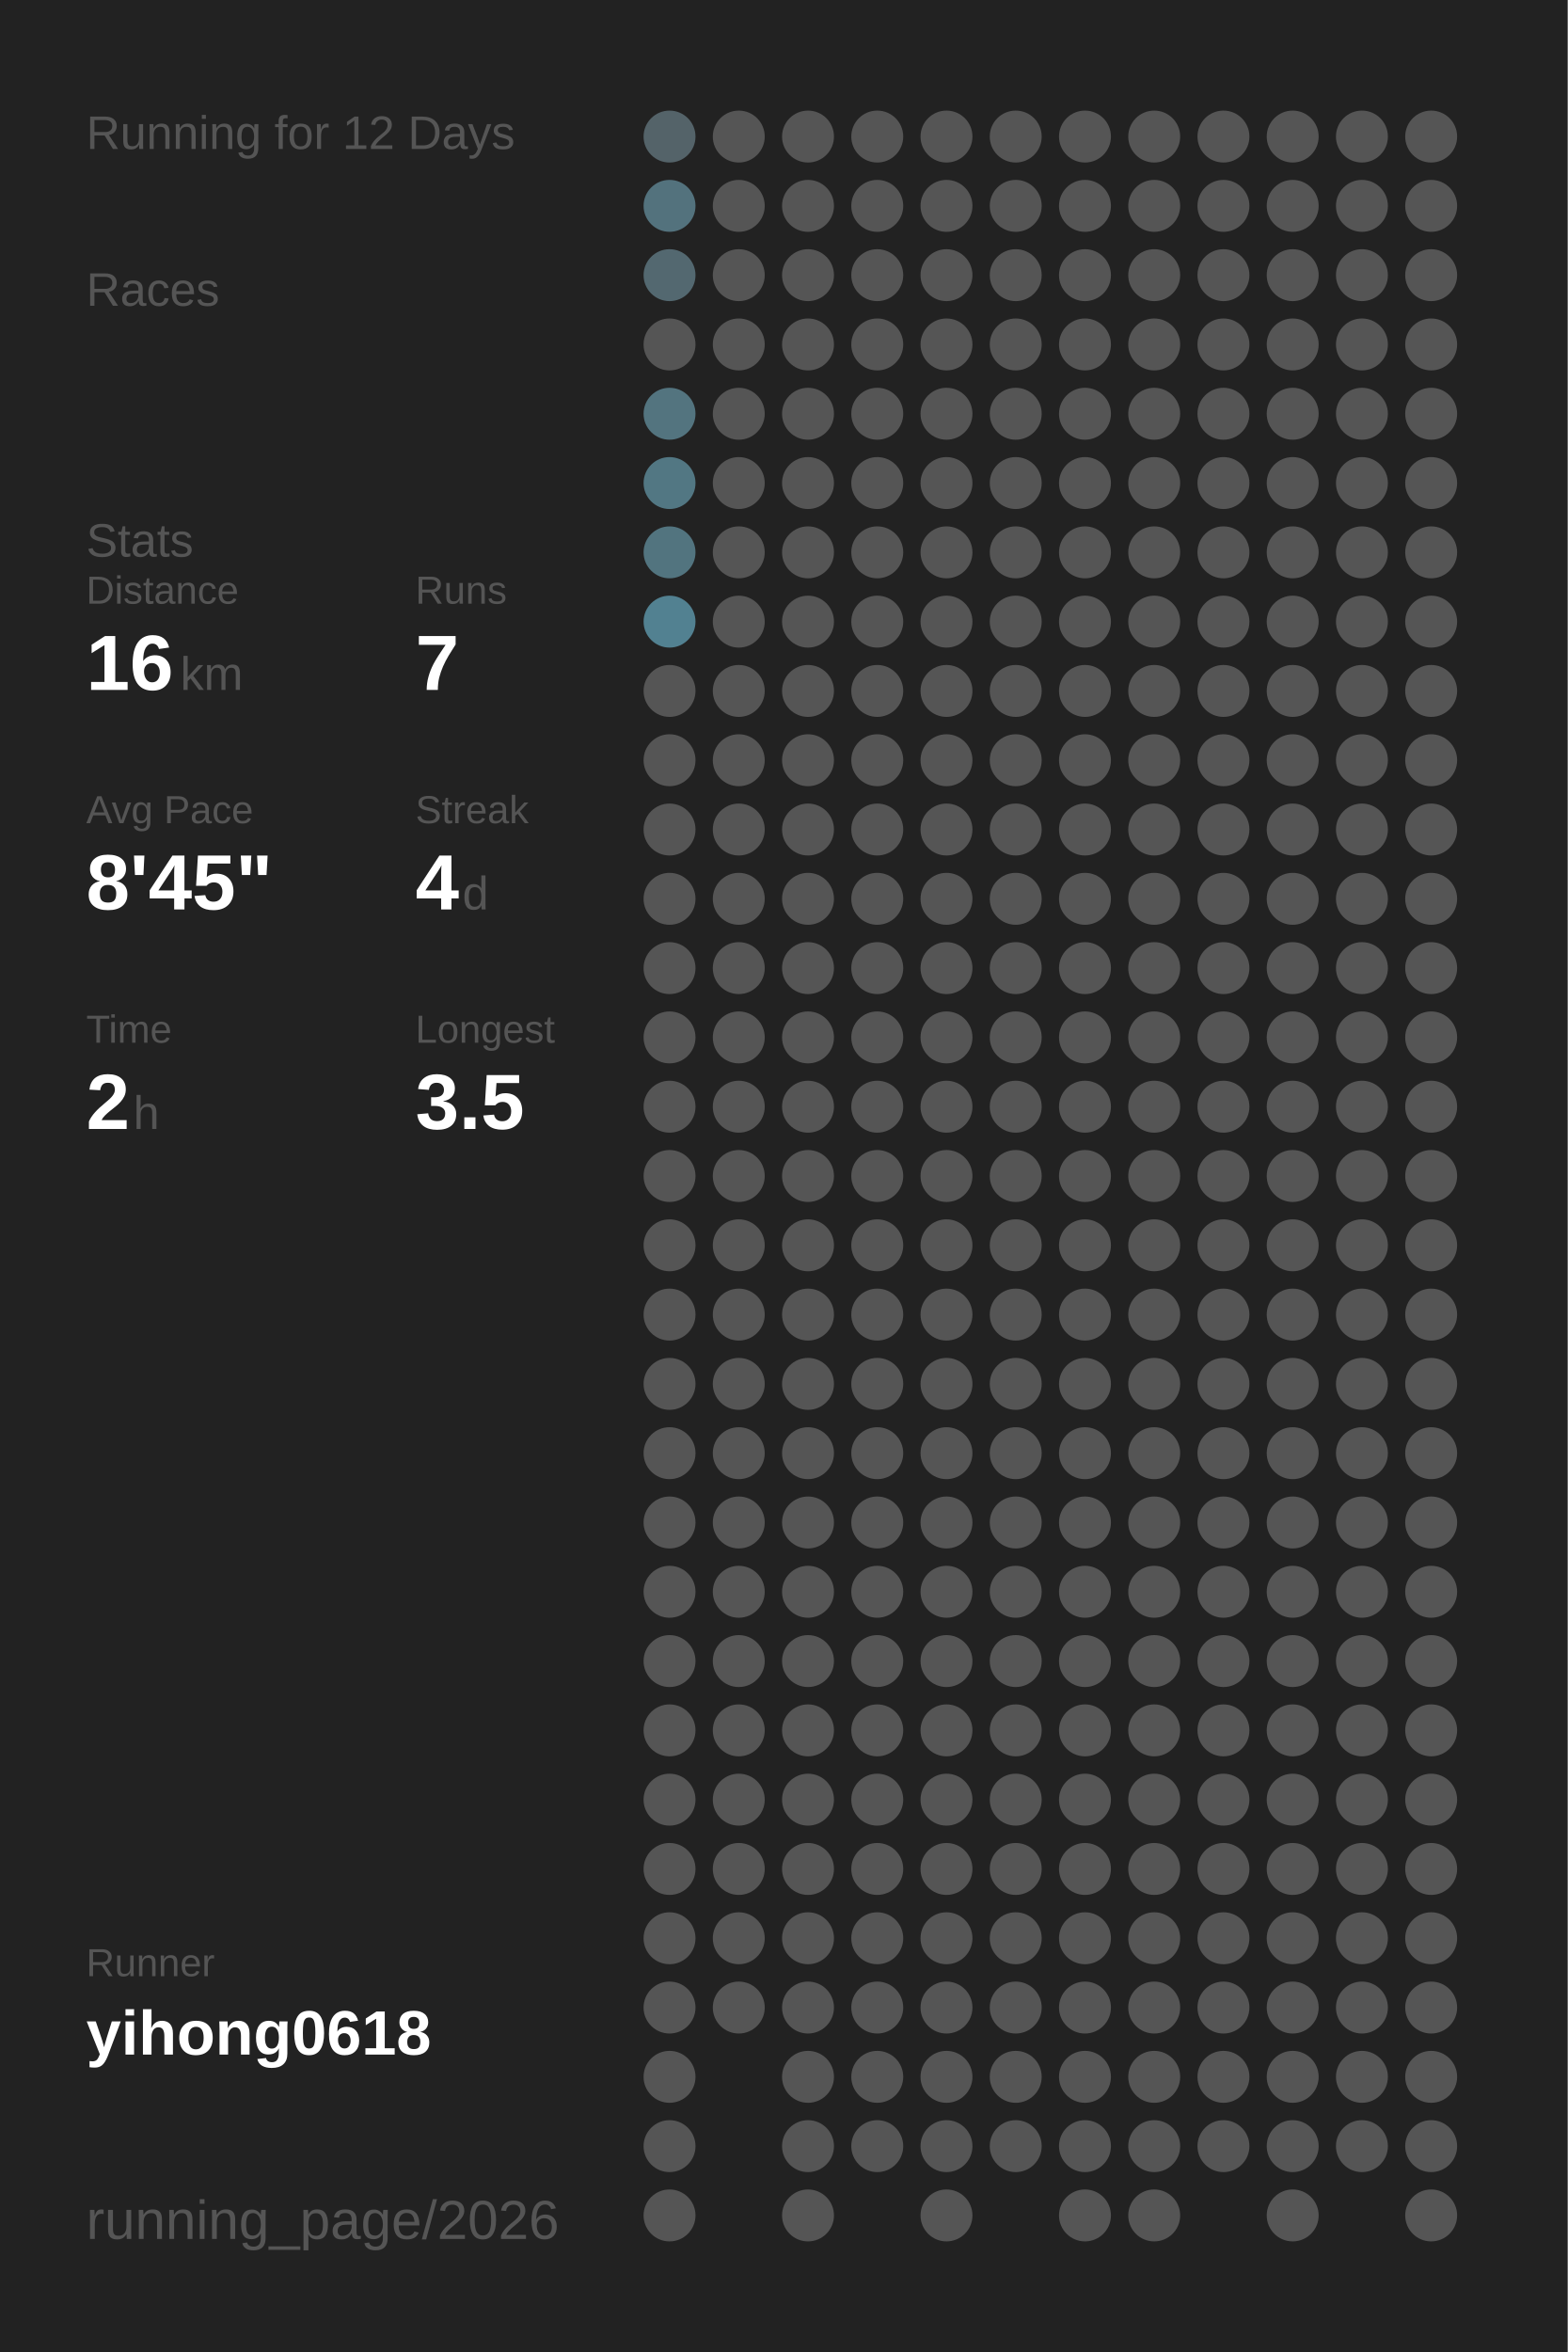
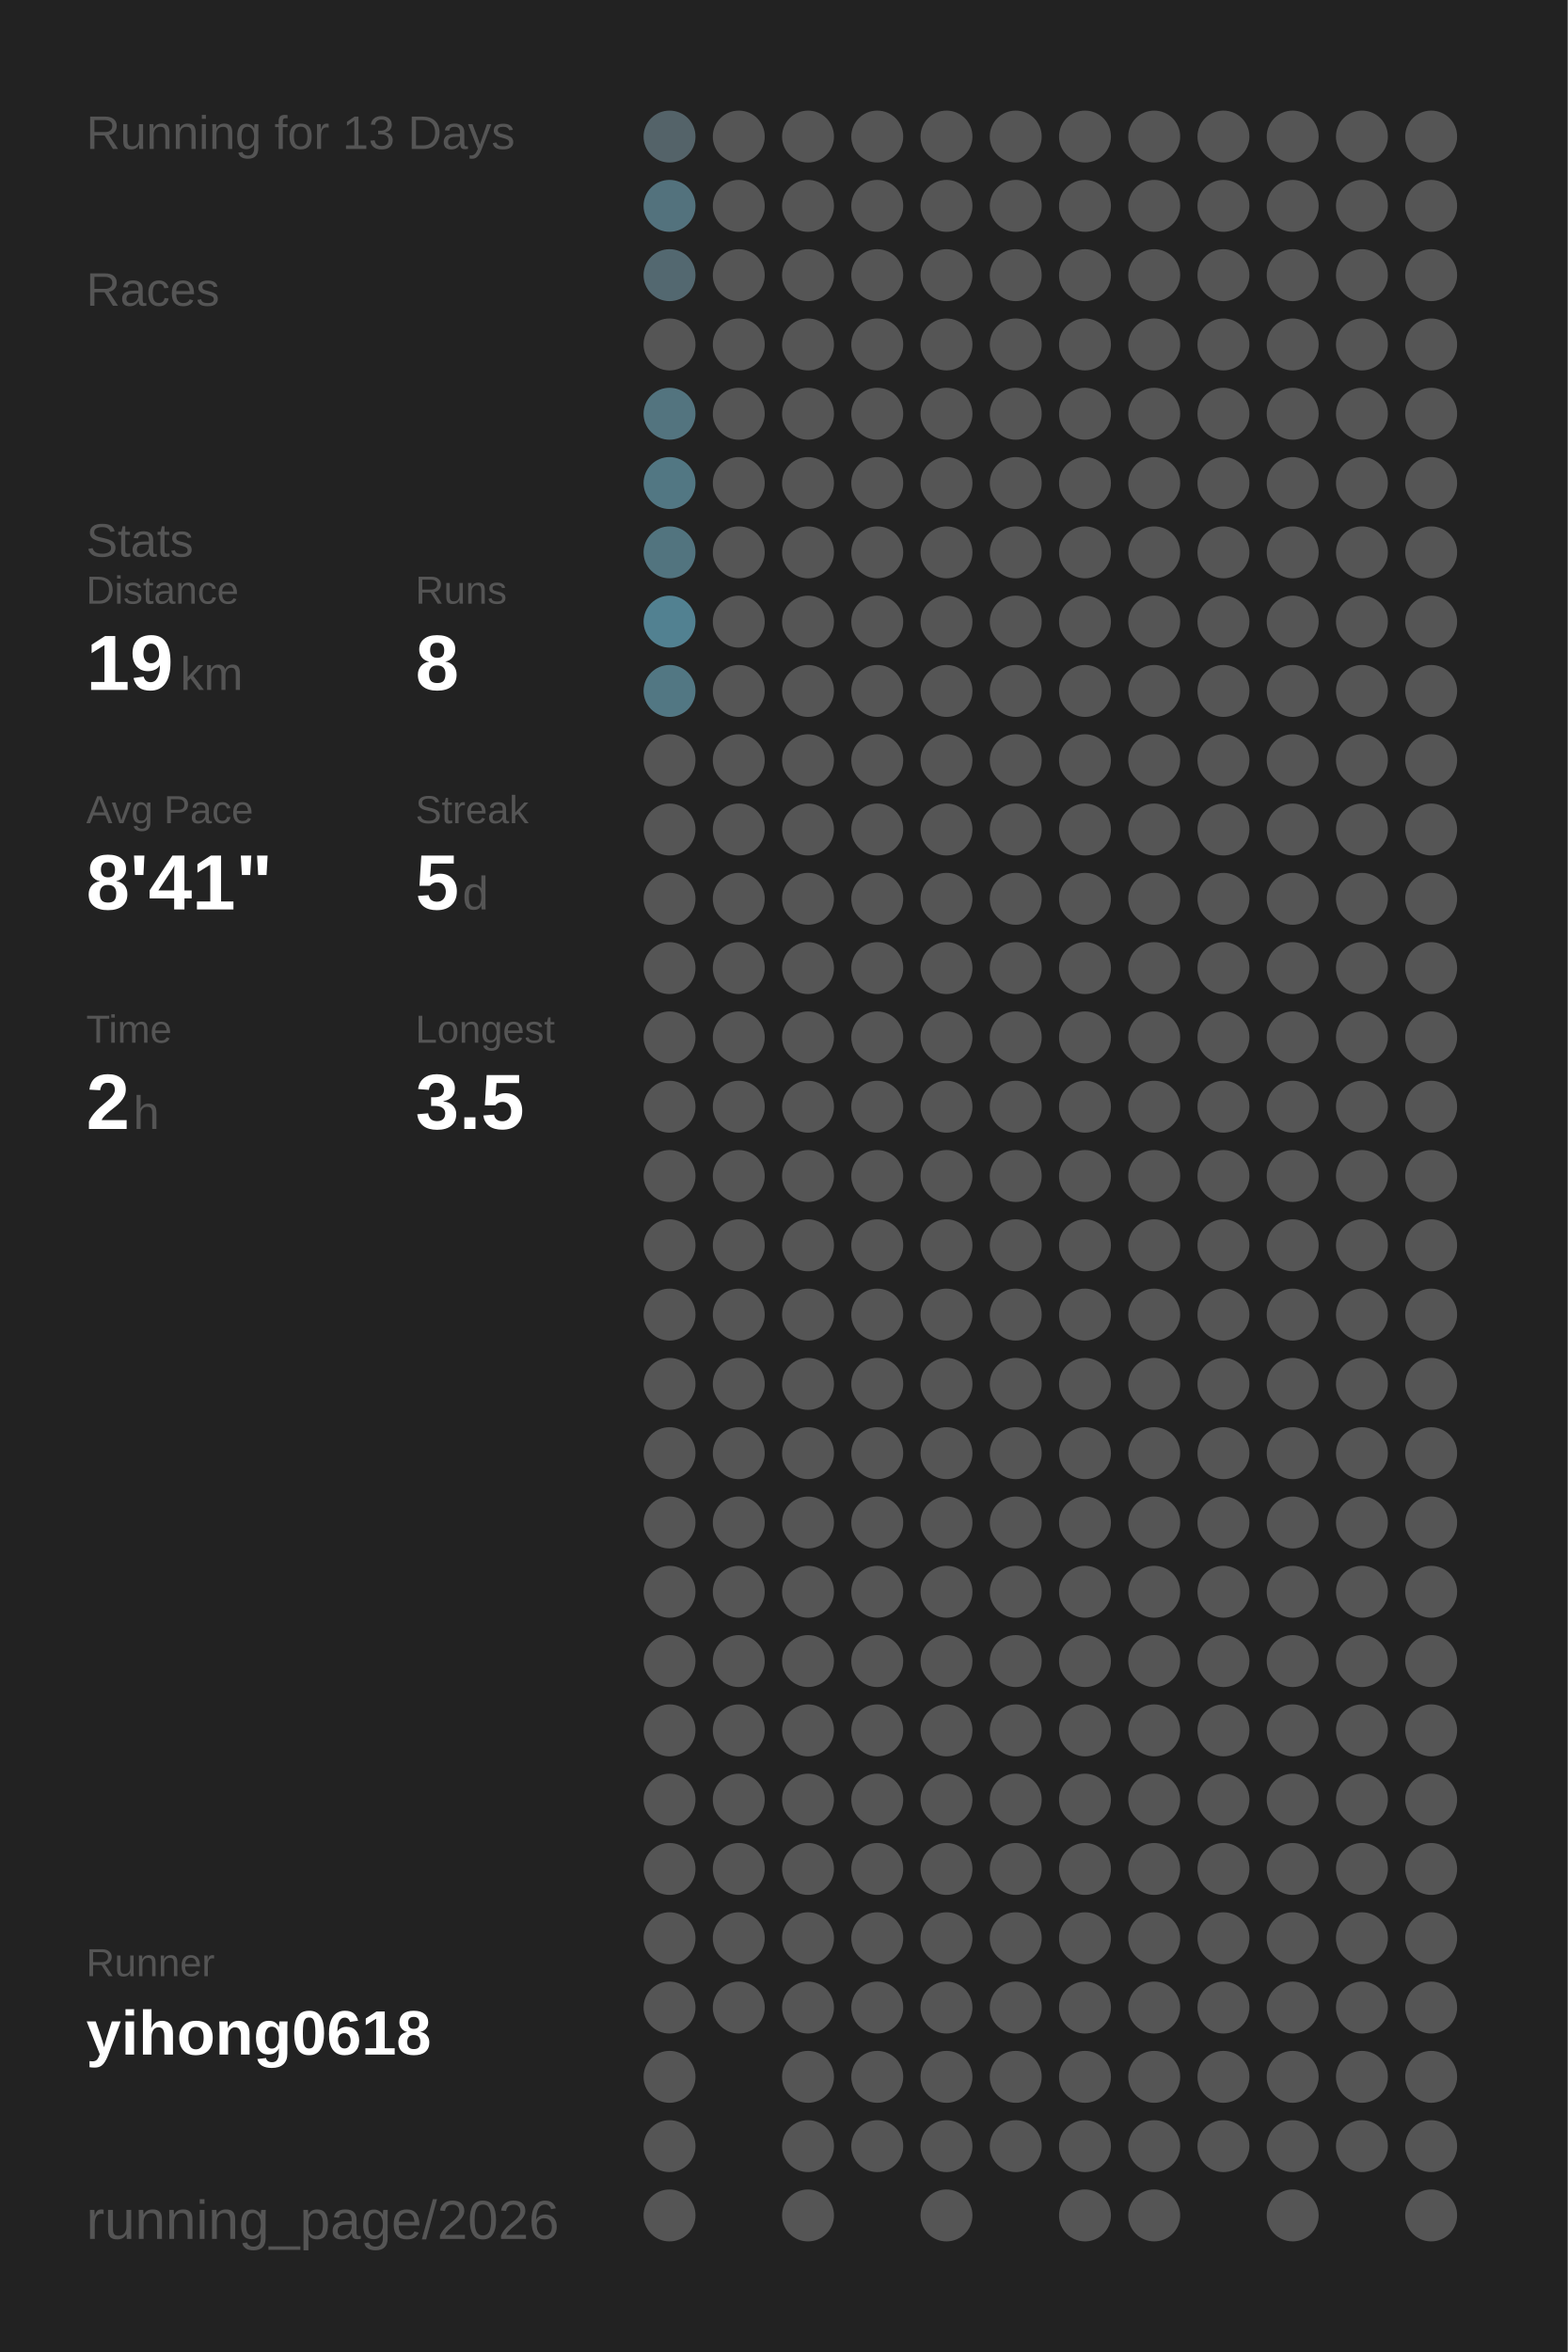
<svg xmlns="http://www.w3.org/2000/svg" baseProfile="full" height="300mm" version="1.1" viewBox="0,0,200,300" width="200mm">
  <defs />
  <rect fill="#222222" height="300" width="200" x="0" y="0" />
-   <text fill="#555555" style="font-size:6px; font-family:Arial;" x="11" y="19">Running for 12 Days</text>
+   <text fill="#555555" style="font-size:6px; font-family:Arial;" x="11" y="19">Running for 13 Days</text>
  <text fill="#555555" style="font-size:6px; font-family:Arial;" x="11" y="39">Races</text>
  <text fill="#555555" style="font-size:6px; font-family:Arial;" x="11" y="71">Stats</text>
  <text fill="#555555" style="font-size:5px; font-family:Arial;" x="11" y="77">Distance</text>
-   <text fill="#FFFFFF" style="font-size:10px; font-family:Arial; font-weight:bold;" x="11" y="88">16</text>
+   <text fill="#FFFFFF" style="font-size:10px; font-family:Arial; font-weight:bold;" x="11" y="88">19</text>
  <text fill="#555555" style="font-size:6px; font-family:Arial;" x="23" y="88">km</text>
  <text fill="#555555" style="font-size:5px; font-family:Arial;" x="53" y="77">Runs</text>
-   <text fill="#FFFFFF" style="font-size:10px; font-family:Arial; font-weight:bold;" x="53" y="88">7</text>
+   <text fill="#FFFFFF" style="font-size:10px; font-family:Arial; font-weight:bold;" x="53" y="88">8</text>
  <text fill="#555555" style="font-size:5px; font-family:Arial;" x="11" y="105">Avg Pace</text>
-   <text fill="#FFFFFF" style="font-size:10px; font-family:Arial; font-weight:bold;" x="11" y="116">8'45"</text>
+   <text fill="#FFFFFF" style="font-size:10px; font-family:Arial; font-weight:bold;" x="11" y="116">8'41"</text>
  <text fill="#555555" style="font-size:5px; font-family:Arial;" x="53" y="105">Streak</text>
-   <text fill="#FFFFFF" style="font-size:10px; font-family:Arial; font-weight:bold;" x="53" y="116">4</text>
+   <text fill="#FFFFFF" style="font-size:10px; font-family:Arial; font-weight:bold;" x="53" y="116">5</text>
  <text fill="#555555" style="font-size:6px; font-family:Arial;" x="59" y="116">d</text>
  <text fill="#555555" style="font-size:5px; font-family:Arial;" x="11" y="133">Time</text>
  <text fill="#FFFFFF" style="font-size:10px; font-family:Arial; font-weight:bold;" x="11" y="144">2</text>
  <text fill="#555555" style="font-size:6px; font-family:Arial;" x="17" y="144">h</text>
  <text fill="#555555" style="font-size:5px; font-family:Arial;" x="53" y="133">Longest</text>
  <text fill="#FFFFFF" style="font-size:10px; font-family:Arial; font-weight:bold;" x="53" y="144">3.5</text>
  <text fill="#555555" style="font-size:5px; font-family:Arial;" x="11" y="252.065">Runner</text>
  <text fill="#FFFFFF" style="font-size:8px; font-family:Arial; font-weight:bold;" x="11" y="262.065">yihong0618</text>
  <text fill="#555555" style="font-size:7px; font-family:Arial;" x="11" y="285.581">running_page/2026</text>
  <circle cx="85.417" cy="17.419" fill="#546369" r="3.312" />
  <circle cx="85.417" cy="26.258" fill="#53727d" r="3.312" />
  <circle cx="85.417" cy="35.097" fill="#536870" r="3.312" />
  <circle cx="85.417" cy="43.935" fill="#555555" r="3.312" />
  <circle cx="85.417" cy="52.774" fill="#53747f" r="3.312" />
  <circle cx="85.417" cy="61.613" fill="#527783" r="3.312" />
  <circle cx="85.417" cy="70.452" fill="#52747f" r="3.312" />
  <circle cx="85.417" cy="79.29" fill="#528191" r="3.312" />
-   <circle cx="85.417" cy="88.129" fill="#555555" r="3.312" />
+   <circle cx="85.417" cy="88.129" fill="#527783" r="3.312" />
  <circle cx="85.417" cy="96.968" fill="#555555" r="3.312" />
  <circle cx="85.417" cy="105.806" fill="#555555" r="3.312" />
  <circle cx="85.417" cy="114.645" fill="#555555" r="3.312" />
  <circle cx="85.417" cy="123.484" fill="#555555" r="3.312" />
  <circle cx="85.417" cy="132.323" fill="#555555" r="3.312" />
  <circle cx="85.417" cy="141.161" fill="#555555" r="3.312" />
  <circle cx="85.417" cy="150" fill="#555555" r="3.312" />
  <circle cx="85.417" cy="158.839" fill="#555555" r="3.312" />
  <circle cx="85.417" cy="167.677" fill="#555555" r="3.312" />
  <circle cx="85.417" cy="176.516" fill="#555555" r="3.312" />
  <circle cx="85.417" cy="185.355" fill="#555555" r="3.312" />
  <circle cx="85.417" cy="194.194" fill="#555555" r="3.312" />
  <circle cx="85.417" cy="203.032" fill="#555555" r="3.312" />
  <circle cx="85.417" cy="211.871" fill="#555555" r="3.312" />
  <circle cx="85.417" cy="220.71" fill="#555555" r="3.312" />
  <circle cx="85.417" cy="229.548" fill="#555555" r="3.312" />
  <circle cx="85.417" cy="238.387" fill="#555555" r="3.312" />
  <circle cx="85.417" cy="247.226" fill="#555555" r="3.312" />
  <circle cx="85.417" cy="256.065" fill="#555555" r="3.312" />
  <circle cx="85.417" cy="264.903" fill="#555555" r="3.312" />
  <circle cx="85.417" cy="273.742" fill="#555555" r="3.312" />
  <circle cx="85.417" cy="282.581" fill="#555555" r="3.312" />
  <circle cx="94.25" cy="17.419" fill="#555555" r="3.312" />
  <circle cx="94.25" cy="26.258" fill="#555555" r="3.312" />
  <circle cx="94.25" cy="35.097" fill="#555555" r="3.312" />
  <circle cx="94.25" cy="43.935" fill="#555555" r="3.312" />
  <circle cx="94.25" cy="52.774" fill="#555555" r="3.312" />
  <circle cx="94.25" cy="61.613" fill="#555555" r="3.312" />
  <circle cx="94.25" cy="70.452" fill="#555555" r="3.312" />
  <circle cx="94.25" cy="79.29" fill="#555555" r="3.312" />
  <circle cx="94.25" cy="88.129" fill="#555555" r="3.312" />
  <circle cx="94.25" cy="96.968" fill="#555555" r="3.312" />
  <circle cx="94.25" cy="105.806" fill="#555555" r="3.312" />
  <circle cx="94.25" cy="114.645" fill="#555555" r="3.312" />
  <circle cx="94.25" cy="123.484" fill="#555555" r="3.312" />
  <circle cx="94.25" cy="132.323" fill="#555555" r="3.312" />
  <circle cx="94.25" cy="141.161" fill="#555555" r="3.312" />
  <circle cx="94.25" cy="150" fill="#555555" r="3.312" />
  <circle cx="94.25" cy="158.839" fill="#555555" r="3.312" />
  <circle cx="94.25" cy="167.677" fill="#555555" r="3.312" />
  <circle cx="94.25" cy="176.516" fill="#555555" r="3.312" />
  <circle cx="94.25" cy="185.355" fill="#555555" r="3.312" />
  <circle cx="94.25" cy="194.194" fill="#555555" r="3.312" />
  <circle cx="94.25" cy="203.032" fill="#555555" r="3.312" />
  <circle cx="94.25" cy="211.871" fill="#555555" r="3.312" />
  <circle cx="94.25" cy="220.71" fill="#555555" r="3.312" />
  <circle cx="94.25" cy="229.548" fill="#555555" r="3.312" />
  <circle cx="94.25" cy="238.387" fill="#555555" r="3.312" />
  <circle cx="94.25" cy="247.226" fill="#555555" r="3.312" />
  <circle cx="94.25" cy="256.065" fill="#555555" r="3.312" />
  <circle cx="103.083" cy="17.419" fill="#555555" r="3.312" />
  <circle cx="103.083" cy="26.258" fill="#555555" r="3.312" />
  <circle cx="103.083" cy="35.097" fill="#555555" r="3.312" />
  <circle cx="103.083" cy="43.935" fill="#555555" r="3.312" />
  <circle cx="103.083" cy="52.774" fill="#555555" r="3.312" />
  <circle cx="103.083" cy="61.613" fill="#555555" r="3.312" />
  <circle cx="103.083" cy="70.452" fill="#555555" r="3.312" />
  <circle cx="103.083" cy="79.29" fill="#555555" r="3.312" />
  <circle cx="103.083" cy="88.129" fill="#555555" r="3.312" />
  <circle cx="103.083" cy="96.968" fill="#555555" r="3.312" />
  <circle cx="103.083" cy="105.806" fill="#555555" r="3.312" />
  <circle cx="103.083" cy="114.645" fill="#555555" r="3.312" />
  <circle cx="103.083" cy="123.484" fill="#555555" r="3.312" />
  <circle cx="103.083" cy="132.323" fill="#555555" r="3.312" />
  <circle cx="103.083" cy="141.161" fill="#555555" r="3.312" />
  <circle cx="103.083" cy="150" fill="#555555" r="3.312" />
  <circle cx="103.083" cy="158.839" fill="#555555" r="3.312" />
  <circle cx="103.083" cy="167.677" fill="#555555" r="3.312" />
  <circle cx="103.083" cy="176.516" fill="#555555" r="3.312" />
  <circle cx="103.083" cy="185.355" fill="#555555" r="3.312" />
  <circle cx="103.083" cy="194.194" fill="#555555" r="3.312" />
  <circle cx="103.083" cy="203.032" fill="#555555" r="3.312" />
  <circle cx="103.083" cy="211.871" fill="#555555" r="3.312" />
  <circle cx="103.083" cy="220.71" fill="#555555" r="3.312" />
  <circle cx="103.083" cy="229.548" fill="#555555" r="3.312" />
  <circle cx="103.083" cy="238.387" fill="#555555" r="3.312" />
  <circle cx="103.083" cy="247.226" fill="#555555" r="3.312" />
  <circle cx="103.083" cy="256.065" fill="#555555" r="3.312" />
  <circle cx="103.083" cy="264.903" fill="#555555" r="3.312" />
  <circle cx="103.083" cy="273.742" fill="#555555" r="3.312" />
  <circle cx="103.083" cy="282.581" fill="#555555" r="3.312" />
  <circle cx="111.917" cy="17.419" fill="#555555" r="3.312" />
  <circle cx="111.917" cy="26.258" fill="#555555" r="3.312" />
  <circle cx="111.917" cy="35.097" fill="#555555" r="3.312" />
  <circle cx="111.917" cy="43.935" fill="#555555" r="3.312" />
  <circle cx="111.917" cy="52.774" fill="#555555" r="3.312" />
  <circle cx="111.917" cy="61.613" fill="#555555" r="3.312" />
  <circle cx="111.917" cy="70.452" fill="#555555" r="3.312" />
  <circle cx="111.917" cy="79.29" fill="#555555" r="3.312" />
  <circle cx="111.917" cy="88.129" fill="#555555" r="3.312" />
  <circle cx="111.917" cy="96.968" fill="#555555" r="3.312" />
  <circle cx="111.917" cy="105.806" fill="#555555" r="3.312" />
  <circle cx="111.917" cy="114.645" fill="#555555" r="3.312" />
  <circle cx="111.917" cy="123.484" fill="#555555" r="3.312" />
  <circle cx="111.917" cy="132.323" fill="#555555" r="3.312" />
  <circle cx="111.917" cy="141.161" fill="#555555" r="3.312" />
  <circle cx="111.917" cy="150" fill="#555555" r="3.312" />
  <circle cx="111.917" cy="158.839" fill="#555555" r="3.312" />
  <circle cx="111.917" cy="167.677" fill="#555555" r="3.312" />
  <circle cx="111.917" cy="176.516" fill="#555555" r="3.312" />
  <circle cx="111.917" cy="185.355" fill="#555555" r="3.312" />
  <circle cx="111.917" cy="194.194" fill="#555555" r="3.312" />
  <circle cx="111.917" cy="203.032" fill="#555555" r="3.312" />
  <circle cx="111.917" cy="211.871" fill="#555555" r="3.312" />
  <circle cx="111.917" cy="220.71" fill="#555555" r="3.312" />
  <circle cx="111.917" cy="229.548" fill="#555555" r="3.312" />
  <circle cx="111.917" cy="238.387" fill="#555555" r="3.312" />
  <circle cx="111.917" cy="247.226" fill="#555555" r="3.312" />
  <circle cx="111.917" cy="256.065" fill="#555555" r="3.312" />
  <circle cx="111.917" cy="264.903" fill="#555555" r="3.312" />
  <circle cx="111.917" cy="273.742" fill="#555555" r="3.312" />
  <circle cx="120.75" cy="17.419" fill="#555555" r="3.312" />
  <circle cx="120.75" cy="26.258" fill="#555555" r="3.312" />
  <circle cx="120.75" cy="35.097" fill="#555555" r="3.312" />
  <circle cx="120.75" cy="43.935" fill="#555555" r="3.312" />
  <circle cx="120.75" cy="52.774" fill="#555555" r="3.312" />
  <circle cx="120.75" cy="61.613" fill="#555555" r="3.312" />
  <circle cx="120.75" cy="70.452" fill="#555555" r="3.312" />
  <circle cx="120.75" cy="79.29" fill="#555555" r="3.312" />
  <circle cx="120.75" cy="88.129" fill="#555555" r="3.312" />
  <circle cx="120.75" cy="96.968" fill="#555555" r="3.312" />
  <circle cx="120.75" cy="105.806" fill="#555555" r="3.312" />
  <circle cx="120.75" cy="114.645" fill="#555555" r="3.312" />
  <circle cx="120.75" cy="123.484" fill="#555555" r="3.312" />
  <circle cx="120.75" cy="132.323" fill="#555555" r="3.312" />
  <circle cx="120.75" cy="141.161" fill="#555555" r="3.312" />
  <circle cx="120.75" cy="150" fill="#555555" r="3.312" />
  <circle cx="120.75" cy="158.839" fill="#555555" r="3.312" />
  <circle cx="120.75" cy="167.677" fill="#555555" r="3.312" />
  <circle cx="120.75" cy="176.516" fill="#555555" r="3.312" />
  <circle cx="120.75" cy="185.355" fill="#555555" r="3.312" />
  <circle cx="120.75" cy="194.194" fill="#555555" r="3.312" />
  <circle cx="120.75" cy="203.032" fill="#555555" r="3.312" />
  <circle cx="120.75" cy="211.871" fill="#555555" r="3.312" />
  <circle cx="120.75" cy="220.71" fill="#555555" r="3.312" />
  <circle cx="120.75" cy="229.548" fill="#555555" r="3.312" />
  <circle cx="120.75" cy="238.387" fill="#555555" r="3.312" />
  <circle cx="120.75" cy="247.226" fill="#555555" r="3.312" />
  <circle cx="120.75" cy="256.065" fill="#555555" r="3.312" />
  <circle cx="120.75" cy="264.903" fill="#555555" r="3.312" />
  <circle cx="120.75" cy="273.742" fill="#555555" r="3.312" />
  <circle cx="120.75" cy="282.581" fill="#555555" r="3.312" />
  <circle cx="129.583" cy="17.419" fill="#555555" r="3.312" />
  <circle cx="129.583" cy="26.258" fill="#555555" r="3.312" />
  <circle cx="129.583" cy="35.097" fill="#555555" r="3.312" />
  <circle cx="129.583" cy="43.935" fill="#555555" r="3.312" />
  <circle cx="129.583" cy="52.774" fill="#555555" r="3.312" />
  <circle cx="129.583" cy="61.613" fill="#555555" r="3.312" />
  <circle cx="129.583" cy="70.452" fill="#555555" r="3.312" />
  <circle cx="129.583" cy="79.29" fill="#555555" r="3.312" />
  <circle cx="129.583" cy="88.129" fill="#555555" r="3.312" />
  <circle cx="129.583" cy="96.968" fill="#555555" r="3.312" />
  <circle cx="129.583" cy="105.806" fill="#555555" r="3.312" />
  <circle cx="129.583" cy="114.645" fill="#555555" r="3.312" />
  <circle cx="129.583" cy="123.484" fill="#555555" r="3.312" />
  <circle cx="129.583" cy="132.323" fill="#555555" r="3.312" />
  <circle cx="129.583" cy="141.161" fill="#555555" r="3.312" />
  <circle cx="129.583" cy="150" fill="#555555" r="3.312" />
  <circle cx="129.583" cy="158.839" fill="#555555" r="3.312" />
  <circle cx="129.583" cy="167.677" fill="#555555" r="3.312" />
  <circle cx="129.583" cy="176.516" fill="#555555" r="3.312" />
  <circle cx="129.583" cy="185.355" fill="#555555" r="3.312" />
  <circle cx="129.583" cy="194.194" fill="#555555" r="3.312" />
  <circle cx="129.583" cy="203.032" fill="#555555" r="3.312" />
  <circle cx="129.583" cy="211.871" fill="#555555" r="3.312" />
  <circle cx="129.583" cy="220.71" fill="#555555" r="3.312" />
  <circle cx="129.583" cy="229.548" fill="#555555" r="3.312" />
  <circle cx="129.583" cy="238.387" fill="#555555" r="3.312" />
  <circle cx="129.583" cy="247.226" fill="#555555" r="3.312" />
  <circle cx="129.583" cy="256.065" fill="#555555" r="3.312" />
  <circle cx="129.583" cy="264.903" fill="#555555" r="3.312" />
  <circle cx="129.583" cy="273.742" fill="#555555" r="3.312" />
  <circle cx="138.417" cy="17.419" fill="#555555" r="3.312" />
  <circle cx="138.417" cy="26.258" fill="#555555" r="3.312" />
  <circle cx="138.417" cy="35.097" fill="#555555" r="3.312" />
  <circle cx="138.417" cy="43.935" fill="#555555" r="3.312" />
  <circle cx="138.417" cy="52.774" fill="#555555" r="3.312" />
  <circle cx="138.417" cy="61.613" fill="#555555" r="3.312" />
  <circle cx="138.417" cy="70.452" fill="#555555" r="3.312" />
  <circle cx="138.417" cy="79.29" fill="#555555" r="3.312" />
  <circle cx="138.417" cy="88.129" fill="#555555" r="3.312" />
  <circle cx="138.417" cy="96.968" fill="#555555" r="3.312" />
  <circle cx="138.417" cy="105.806" fill="#555555" r="3.312" />
  <circle cx="138.417" cy="114.645" fill="#555555" r="3.312" />
  <circle cx="138.417" cy="123.484" fill="#555555" r="3.312" />
  <circle cx="138.417" cy="132.323" fill="#555555" r="3.312" />
  <circle cx="138.417" cy="141.161" fill="#555555" r="3.312" />
  <circle cx="138.417" cy="150" fill="#555555" r="3.312" />
  <circle cx="138.417" cy="158.839" fill="#555555" r="3.312" />
  <circle cx="138.417" cy="167.677" fill="#555555" r="3.312" />
  <circle cx="138.417" cy="176.516" fill="#555555" r="3.312" />
  <circle cx="138.417" cy="185.355" fill="#555555" r="3.312" />
  <circle cx="138.417" cy="194.194" fill="#555555" r="3.312" />
  <circle cx="138.417" cy="203.032" fill="#555555" r="3.312" />
  <circle cx="138.417" cy="211.871" fill="#555555" r="3.312" />
  <circle cx="138.417" cy="220.71" fill="#555555" r="3.312" />
  <circle cx="138.417" cy="229.548" fill="#555555" r="3.312" />
  <circle cx="138.417" cy="238.387" fill="#555555" r="3.312" />
  <circle cx="138.417" cy="247.226" fill="#555555" r="3.312" />
  <circle cx="138.417" cy="256.065" fill="#555555" r="3.312" />
  <circle cx="138.417" cy="264.903" fill="#555555" r="3.312" />
  <circle cx="138.417" cy="273.742" fill="#555555" r="3.312" />
  <circle cx="138.417" cy="282.581" fill="#555555" r="3.312" />
  <circle cx="147.25" cy="17.419" fill="#555555" r="3.312" />
  <circle cx="147.25" cy="26.258" fill="#555555" r="3.312" />
  <circle cx="147.25" cy="35.097" fill="#555555" r="3.312" />
  <circle cx="147.25" cy="43.935" fill="#555555" r="3.312" />
  <circle cx="147.25" cy="52.774" fill="#555555" r="3.312" />
  <circle cx="147.25" cy="61.613" fill="#555555" r="3.312" />
  <circle cx="147.25" cy="70.452" fill="#555555" r="3.312" />
  <circle cx="147.25" cy="79.29" fill="#555555" r="3.312" />
  <circle cx="147.25" cy="88.129" fill="#555555" r="3.312" />
  <circle cx="147.25" cy="96.968" fill="#555555" r="3.312" />
  <circle cx="147.25" cy="105.806" fill="#555555" r="3.312" />
  <circle cx="147.25" cy="114.645" fill="#555555" r="3.312" />
  <circle cx="147.25" cy="123.484" fill="#555555" r="3.312" />
  <circle cx="147.25" cy="132.323" fill="#555555" r="3.312" />
  <circle cx="147.25" cy="141.161" fill="#555555" r="3.312" />
  <circle cx="147.25" cy="150" fill="#555555" r="3.312" />
  <circle cx="147.25" cy="158.839" fill="#555555" r="3.312" />
  <circle cx="147.25" cy="167.677" fill="#555555" r="3.312" />
  <circle cx="147.25" cy="176.516" fill="#555555" r="3.312" />
  <circle cx="147.25" cy="185.355" fill="#555555" r="3.312" />
  <circle cx="147.25" cy="194.194" fill="#555555" r="3.312" />
  <circle cx="147.25" cy="203.032" fill="#555555" r="3.312" />
  <circle cx="147.25" cy="211.871" fill="#555555" r="3.312" />
  <circle cx="147.25" cy="220.71" fill="#555555" r="3.312" />
  <circle cx="147.25" cy="229.548" fill="#555555" r="3.312" />
  <circle cx="147.25" cy="238.387" fill="#555555" r="3.312" />
  <circle cx="147.25" cy="247.226" fill="#555555" r="3.312" />
  <circle cx="147.25" cy="256.065" fill="#555555" r="3.312" />
  <circle cx="147.25" cy="264.903" fill="#555555" r="3.312" />
  <circle cx="147.25" cy="273.742" fill="#555555" r="3.312" />
  <circle cx="147.25" cy="282.581" fill="#555555" r="3.312" />
  <circle cx="156.083" cy="17.419" fill="#555555" r="3.312" />
  <circle cx="156.083" cy="26.258" fill="#555555" r="3.312" />
  <circle cx="156.083" cy="35.097" fill="#555555" r="3.312" />
  <circle cx="156.083" cy="43.935" fill="#555555" r="3.312" />
  <circle cx="156.083" cy="52.774" fill="#555555" r="3.312" />
  <circle cx="156.083" cy="61.613" fill="#555555" r="3.312" />
  <circle cx="156.083" cy="70.452" fill="#555555" r="3.312" />
  <circle cx="156.083" cy="79.29" fill="#555555" r="3.312" />
  <circle cx="156.083" cy="88.129" fill="#555555" r="3.312" />
  <circle cx="156.083" cy="96.968" fill="#555555" r="3.312" />
  <circle cx="156.083" cy="105.806" fill="#555555" r="3.312" />
  <circle cx="156.083" cy="114.645" fill="#555555" r="3.312" />
  <circle cx="156.083" cy="123.484" fill="#555555" r="3.312" />
  <circle cx="156.083" cy="132.323" fill="#555555" r="3.312" />
  <circle cx="156.083" cy="141.161" fill="#555555" r="3.312" />
  <circle cx="156.083" cy="150" fill="#555555" r="3.312" />
  <circle cx="156.083" cy="158.839" fill="#555555" r="3.312" />
  <circle cx="156.083" cy="167.677" fill="#555555" r="3.312" />
  <circle cx="156.083" cy="176.516" fill="#555555" r="3.312" />
  <circle cx="156.083" cy="185.355" fill="#555555" r="3.312" />
  <circle cx="156.083" cy="194.194" fill="#555555" r="3.312" />
  <circle cx="156.083" cy="203.032" fill="#555555" r="3.312" />
  <circle cx="156.083" cy="211.871" fill="#555555" r="3.312" />
  <circle cx="156.083" cy="220.71" fill="#555555" r="3.312" />
  <circle cx="156.083" cy="229.548" fill="#555555" r="3.312" />
  <circle cx="156.083" cy="238.387" fill="#555555" r="3.312" />
  <circle cx="156.083" cy="247.226" fill="#555555" r="3.312" />
  <circle cx="156.083" cy="256.065" fill="#555555" r="3.312" />
  <circle cx="156.083" cy="264.903" fill="#555555" r="3.312" />
  <circle cx="156.083" cy="273.742" fill="#555555" r="3.312" />
  <circle cx="164.917" cy="17.419" fill="#555555" r="3.312" />
  <circle cx="164.917" cy="26.258" fill="#555555" r="3.312" />
  <circle cx="164.917" cy="35.097" fill="#555555" r="3.312" />
  <circle cx="164.917" cy="43.935" fill="#555555" r="3.312" />
  <circle cx="164.917" cy="52.774" fill="#555555" r="3.312" />
  <circle cx="164.917" cy="61.613" fill="#555555" r="3.312" />
  <circle cx="164.917" cy="70.452" fill="#555555" r="3.312" />
  <circle cx="164.917" cy="79.29" fill="#555555" r="3.312" />
  <circle cx="164.917" cy="88.129" fill="#555555" r="3.312" />
  <circle cx="164.917" cy="96.968" fill="#555555" r="3.312" />
  <circle cx="164.917" cy="105.806" fill="#555555" r="3.312" />
  <circle cx="164.917" cy="114.645" fill="#555555" r="3.312" />
  <circle cx="164.917" cy="123.484" fill="#555555" r="3.312" />
  <circle cx="164.917" cy="132.323" fill="#555555" r="3.312" />
  <circle cx="164.917" cy="141.161" fill="#555555" r="3.312" />
  <circle cx="164.917" cy="150" fill="#555555" r="3.312" />
  <circle cx="164.917" cy="158.839" fill="#555555" r="3.312" />
  <circle cx="164.917" cy="167.677" fill="#555555" r="3.312" />
  <circle cx="164.917" cy="176.516" fill="#555555" r="3.312" />
  <circle cx="164.917" cy="185.355" fill="#555555" r="3.312" />
  <circle cx="164.917" cy="194.194" fill="#555555" r="3.312" />
  <circle cx="164.917" cy="203.032" fill="#555555" r="3.312" />
  <circle cx="164.917" cy="211.871" fill="#555555" r="3.312" />
  <circle cx="164.917" cy="220.71" fill="#555555" r="3.312" />
  <circle cx="164.917" cy="229.548" fill="#555555" r="3.312" />
  <circle cx="164.917" cy="238.387" fill="#555555" r="3.312" />
  <circle cx="164.917" cy="247.226" fill="#555555" r="3.312" />
  <circle cx="164.917" cy="256.065" fill="#555555" r="3.312" />
  <circle cx="164.917" cy="264.903" fill="#555555" r="3.312" />
  <circle cx="164.917" cy="273.742" fill="#555555" r="3.312" />
  <circle cx="164.917" cy="282.581" fill="#555555" r="3.312" />
  <circle cx="173.75" cy="17.419" fill="#555555" r="3.312" />
  <circle cx="173.75" cy="26.258" fill="#555555" r="3.312" />
  <circle cx="173.75" cy="35.097" fill="#555555" r="3.312" />
  <circle cx="173.75" cy="43.935" fill="#555555" r="3.312" />
  <circle cx="173.75" cy="52.774" fill="#555555" r="3.312" />
  <circle cx="173.75" cy="61.613" fill="#555555" r="3.312" />
  <circle cx="173.75" cy="70.452" fill="#555555" r="3.312" />
  <circle cx="173.75" cy="79.29" fill="#555555" r="3.312" />
  <circle cx="173.75" cy="88.129" fill="#555555" r="3.312" />
  <circle cx="173.75" cy="96.968" fill="#555555" r="3.312" />
  <circle cx="173.75" cy="105.806" fill="#555555" r="3.312" />
  <circle cx="173.75" cy="114.645" fill="#555555" r="3.312" />
  <circle cx="173.75" cy="123.484" fill="#555555" r="3.312" />
  <circle cx="173.75" cy="132.323" fill="#555555" r="3.312" />
  <circle cx="173.75" cy="141.161" fill="#555555" r="3.312" />
  <circle cx="173.75" cy="150" fill="#555555" r="3.312" />
  <circle cx="173.75" cy="158.839" fill="#555555" r="3.312" />
  <circle cx="173.75" cy="167.677" fill="#555555" r="3.312" />
  <circle cx="173.75" cy="176.516" fill="#555555" r="3.312" />
  <circle cx="173.75" cy="185.355" fill="#555555" r="3.312" />
  <circle cx="173.75" cy="194.194" fill="#555555" r="3.312" />
  <circle cx="173.75" cy="203.032" fill="#555555" r="3.312" />
  <circle cx="173.75" cy="211.871" fill="#555555" r="3.312" />
  <circle cx="173.75" cy="220.71" fill="#555555" r="3.312" />
  <circle cx="173.75" cy="229.548" fill="#555555" r="3.312" />
  <circle cx="173.75" cy="238.387" fill="#555555" r="3.312" />
  <circle cx="173.75" cy="247.226" fill="#555555" r="3.312" />
  <circle cx="173.75" cy="256.065" fill="#555555" r="3.312" />
  <circle cx="173.75" cy="264.903" fill="#555555" r="3.312" />
  <circle cx="173.75" cy="273.742" fill="#555555" r="3.312" />
  <circle cx="182.583" cy="17.419" fill="#555555" r="3.312" />
  <circle cx="182.583" cy="26.258" fill="#555555" r="3.312" />
  <circle cx="182.583" cy="35.097" fill="#555555" r="3.312" />
  <circle cx="182.583" cy="43.935" fill="#555555" r="3.312" />
  <circle cx="182.583" cy="52.774" fill="#555555" r="3.312" />
  <circle cx="182.583" cy="61.613" fill="#555555" r="3.312" />
  <circle cx="182.583" cy="70.452" fill="#555555" r="3.312" />
  <circle cx="182.583" cy="79.29" fill="#555555" r="3.312" />
  <circle cx="182.583" cy="88.129" fill="#555555" r="3.312" />
  <circle cx="182.583" cy="96.968" fill="#555555" r="3.312" />
  <circle cx="182.583" cy="105.806" fill="#555555" r="3.312" />
  <circle cx="182.583" cy="114.645" fill="#555555" r="3.312" />
  <circle cx="182.583" cy="123.484" fill="#555555" r="3.312" />
  <circle cx="182.583" cy="132.323" fill="#555555" r="3.312" />
  <circle cx="182.583" cy="141.161" fill="#555555" r="3.312" />
  <circle cx="182.583" cy="150" fill="#555555" r="3.312" />
  <circle cx="182.583" cy="158.839" fill="#555555" r="3.312" />
  <circle cx="182.583" cy="167.677" fill="#555555" r="3.312" />
  <circle cx="182.583" cy="176.516" fill="#555555" r="3.312" />
  <circle cx="182.583" cy="185.355" fill="#555555" r="3.312" />
  <circle cx="182.583" cy="194.194" fill="#555555" r="3.312" />
  <circle cx="182.583" cy="203.032" fill="#555555" r="3.312" />
  <circle cx="182.583" cy="211.871" fill="#555555" r="3.312" />
  <circle cx="182.583" cy="220.71" fill="#555555" r="3.312" />
  <circle cx="182.583" cy="229.548" fill="#555555" r="3.312" />
  <circle cx="182.583" cy="238.387" fill="#555555" r="3.312" />
  <circle cx="182.583" cy="247.226" fill="#555555" r="3.312" />
  <circle cx="182.583" cy="256.065" fill="#555555" r="3.312" />
  <circle cx="182.583" cy="264.903" fill="#555555" r="3.312" />
  <circle cx="182.583" cy="273.742" fill="#555555" r="3.312" />
  <circle cx="182.583" cy="282.581" fill="#555555" r="3.312" />
</svg>
